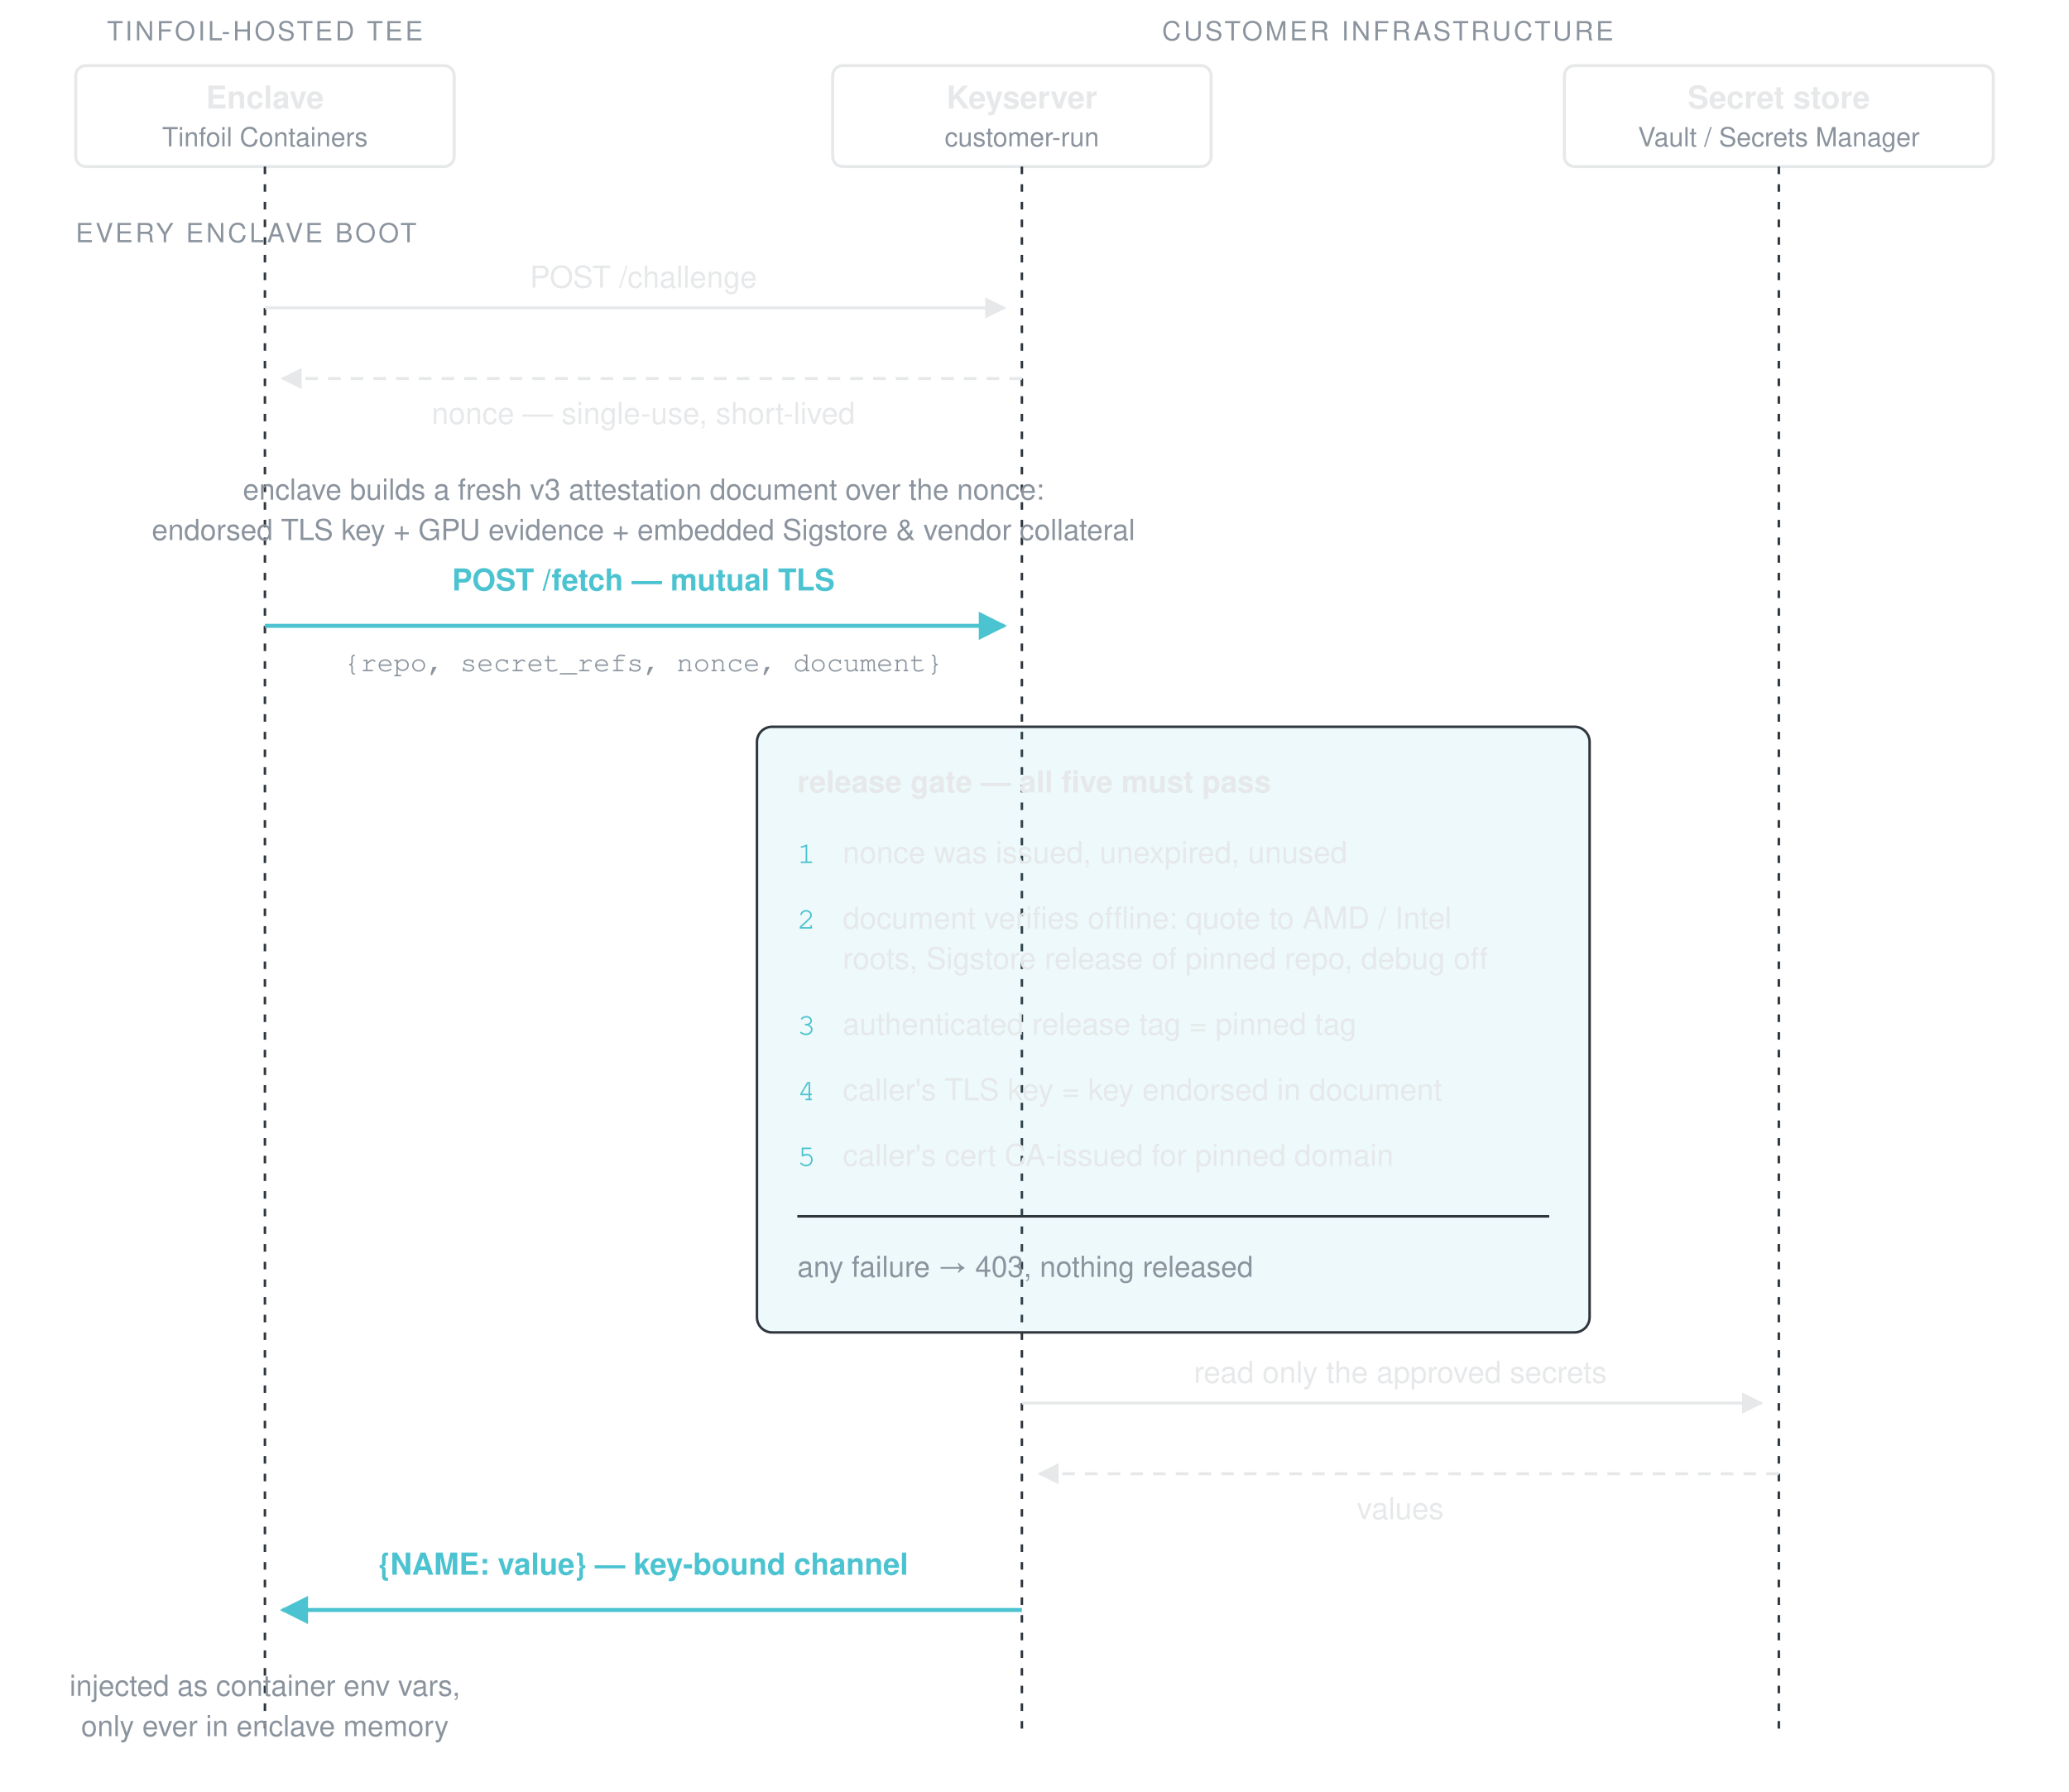
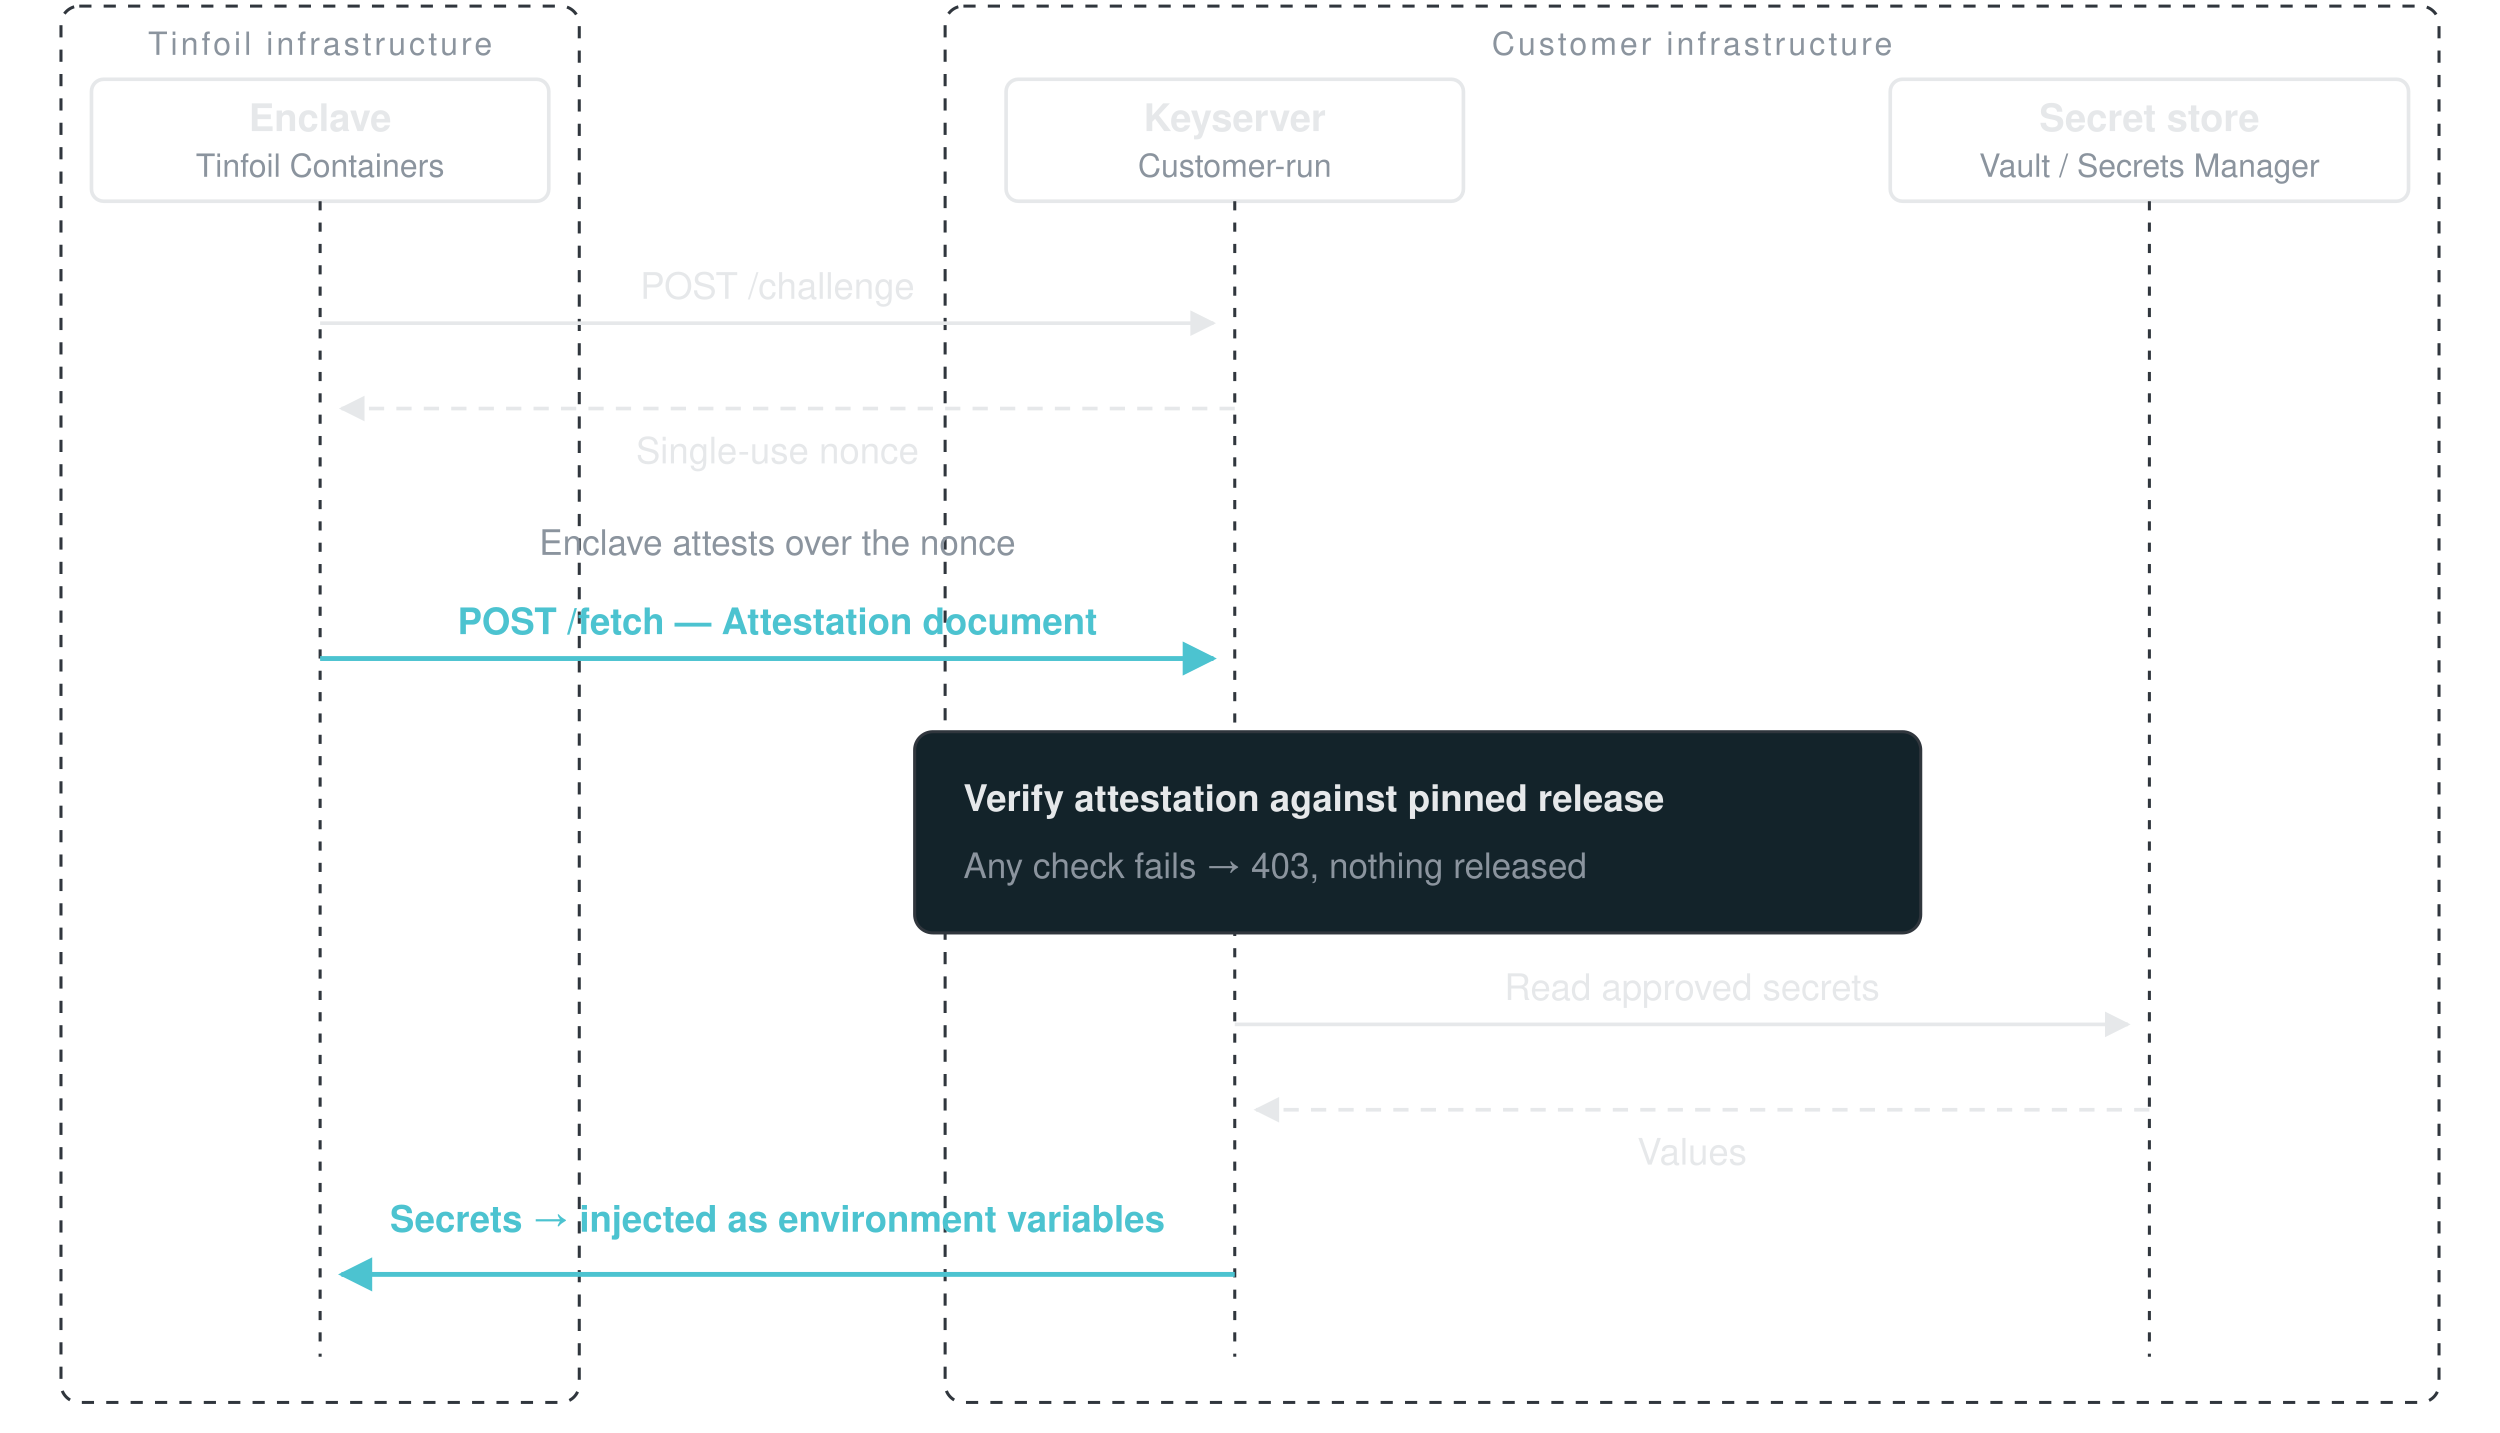
- <svg xmlns="http://www.w3.org/2000/svg" viewBox="0 0 820 710" font-family="Helvetica, Arial, sans-serif">
+ <svg xmlns="http://www.w3.org/2000/svg" viewBox="0 0 820 470" font-family="Helvetica, Arial, sans-serif">
  <defs>
    <marker id="arr" viewBox="0 0 10 10" refX="9" refY="5" markerWidth="7" markerHeight="7" orient="auto-start-reverse">
      <path d="M0,0 L10,5 L0,10 z" fill="#E6E8EA" />
    </marker>
    <marker id="arrAccent" viewBox="0 0 10 10" refX="9" refY="5" markerWidth="7" markerHeight="7" orient="auto-start-reverse">
      <path d="M0,0 L10,5 L0,10 z" fill="#4CC3D0" />
    </marker>
  </defs>
-   <text x="105" y="16" text-anchor="middle" font-size="10.5" letter-spacing="1" fill="#8B949E">TINFOIL-HOSTED TEE</text>
-   <text x="550" y="16" text-anchor="middle" font-size="10.5" letter-spacing="1" fill="#8B949E">CUSTOMER INFRASTRUCTURE</text>
+   <rect x="20" y="2" width="170" height="458" rx="6" fill="none" stroke="#30363D" stroke-width="1" stroke-dasharray="4 4" />
+   <rect x="310" y="2" width="490" height="458" rx="6" fill="none" stroke="#30363D" stroke-width="1" stroke-dasharray="4 4" />
+   <text x="105" y="18" text-anchor="middle" font-size="10.5" letter-spacing="1" fill="#8B949E">Tinfoil infrastructure</text>
+   <text x="555" y="18" text-anchor="middle" font-size="10.5" letter-spacing="1" fill="#8B949E">Customer infrastructure</text>
  <rect x="30" y="26" width="150" height="40" rx="4" fill="none" stroke="#E6E8EA" stroke-width="1.2" />
  <text x="105" y="43" text-anchor="middle" font-size="12.5" font-weight="600" fill="#E6E8EA">Enclave</text>
  <text x="105" y="58" text-anchor="middle" font-size="10.5" fill="#8B949E">Tinfoil Containers</text>
  <rect x="330" y="26" width="150" height="40" rx="4" fill="none" stroke="#E6E8EA" stroke-width="1.2" />
  <text x="405" y="43" text-anchor="middle" font-size="12.5" font-weight="600" fill="#E6E8EA">Keyserver</text>
-   <text x="405" y="58" text-anchor="middle" font-size="10.5" fill="#8B949E">customer-run</text>
+   <text x="405" y="58" text-anchor="middle" font-size="10.5" fill="#8B949E">Customer-run</text>
  <rect x="620" y="26" width="170" height="40" rx="4" fill="none" stroke="#E6E8EA" stroke-width="1.2" />
  <text x="705" y="43" text-anchor="middle" font-size="12.5" font-weight="600" fill="#E6E8EA">Secret store</text>
  <text x="705" y="58" text-anchor="middle" font-size="10.5" fill="#8B949E">Vault / Secrets Manager</text>
-   <line x1="105" y1="66" x2="105" y2="685" stroke="#30363D" stroke-width="1" stroke-dasharray="3 4" />
-   <line x1="405" y1="66" x2="405" y2="685" stroke="#30363D" stroke-width="1" stroke-dasharray="3 4" />
-   <line x1="705" y1="66" x2="705" y2="685" stroke="#30363D" stroke-width="1" stroke-dasharray="3 4" />
-   <text x="30" y="96" font-size="10.5" letter-spacing="1" fill="#8B949E">EVERY ENCLAVE BOOT</text>
-   <line x1="105" y1="122" x2="398" y2="122" stroke="#E6E8EA" stroke-width="1.2" marker-end="url(#arr)" />
-   <text x="255" y="114" text-anchor="middle" font-size="12" fill="#E6E8EA">POST /challenge</text>
-   <line x1="405" y1="150" x2="112" y2="150" stroke="#E6E8EA" stroke-width="1.2" stroke-dasharray="5 4" marker-end="url(#arr)" />
-   <text x="255" y="168" text-anchor="middle" font-size="12" fill="#E6E8EA">nonce — single-use, short-lived</text>
-   <text x="255" y="198" text-anchor="middle" font-size="11.5" fill="#8B949E">enclave builds a fresh v3 attestation document over the nonce:</text>
-   <text x="255" y="214" text-anchor="middle" font-size="11.5" fill="#8B949E">endorsed TLS key + GPU evidence + embedded Sigstore &amp; vendor collateral</text>
-   <line x1="105" y1="248" x2="398" y2="248" stroke="#4CC3D0" stroke-width="1.6" marker-end="url(#arrAccent)" />
-   <text x="255" y="234" text-anchor="middle" font-size="12" font-weight="600" fill="#4CC3D0">POST /fetch — mutual TLS</text>
-   <text x="255" y="266" text-anchor="middle" font-size="11" font-family="Courier, monospace" fill="#8B949E">{repo, secret_refs, nonce, document}</text>
-   <rect x="300" y="288" width="330" height="240" rx="6" fill="rgba(76,195,208,0.10)" stroke="#30363D" />
-   <text x="316" y="314" font-size="12" font-weight="600" fill="#E6E8EA">release gate — all five must pass</text>
-   <text x="316" y="342" font-size="12" fill="#4CC3D0" font-family="Courier, monospace">1</text>
-   <text x="334" y="342" font-size="12" fill="#E6E8EA">nonce was issued, unexpired, unused</text>
-   <text x="316" y="368" font-size="12" fill="#4CC3D0" font-family="Courier, monospace">2</text>
-   <text x="334" y="368" font-size="12" fill="#E6E8EA">document verifies offline: quote to AMD / Intel</text>
-   <text x="334" y="384" font-size="12" fill="#E6E8EA">roots, Sigstore release of pinned repo, debug off</text>
-   <text x="316" y="410" font-size="12" fill="#4CC3D0" font-family="Courier, monospace">3</text>
-   <text x="334" y="410" font-size="12" fill="#E6E8EA">authenticated release tag = pinned tag</text>
-   <text x="316" y="436" font-size="12" fill="#4CC3D0" font-family="Courier, monospace">4</text>
-   <text x="334" y="436" font-size="12" fill="#E6E8EA">caller's TLS key = key endorsed in document</text>
-   <text x="316" y="462" font-size="12" fill="#4CC3D0" font-family="Courier, monospace">5</text>
-   <text x="334" y="462" font-size="12" fill="#E6E8EA">caller's cert CA-issued for pinned domain</text>
-   <line x1="316" y1="482" x2="614" y2="482" stroke="#30363D" stroke-width="1" />
-   <text x="316" y="506" font-size="11.5" fill="#8B949E">any failure → 403, nothing released</text>
-   <line x1="405" y1="556" x2="698" y2="556" stroke="#E6E8EA" stroke-width="1.2" marker-end="url(#arr)" />
-   <text x="555" y="548" text-anchor="middle" font-size="12" fill="#E6E8EA">read only the approved secrets</text>
-   <line x1="705" y1="584" x2="412" y2="584" stroke="#E6E8EA" stroke-width="1.2" stroke-dasharray="5 4" marker-end="url(#arr)" />
-   <text x="555" y="602" text-anchor="middle" font-size="12" fill="#E6E8EA">values</text>
-   <line x1="405" y1="638" x2="112" y2="638" stroke="#4CC3D0" stroke-width="1.6" marker-end="url(#arrAccent)" />
-   <text x="255" y="624" text-anchor="middle" font-size="12" font-weight="600" fill="#4CC3D0">{NAME: value} — key-bound channel</text>
-   <text x="105" y="672" text-anchor="middle" font-size="11.5" fill="#8B949E">injected as container env vars,</text>
-   <text x="105" y="688" text-anchor="middle" font-size="11.5" fill="#8B949E">only ever in enclave memory</text>
+   <line x1="105" y1="66" x2="105" y2="445" stroke="#30363D" stroke-width="1" stroke-dasharray="3 4" />
+   <line x1="405" y1="66" x2="405" y2="445" stroke="#30363D" stroke-width="1" stroke-dasharray="3 4" />
+   <line x1="705" y1="66" x2="705" y2="445" stroke="#30363D" stroke-width="1" stroke-dasharray="3 4" />
+   <line x1="105" y1="106" x2="398" y2="106" stroke="#E6E8EA" stroke-width="1.2" marker-end="url(#arr)" />
+   <text x="255" y="98" text-anchor="middle" font-size="12" fill="#E6E8EA">POST /challenge</text>
+   <line x1="405" y1="134" x2="112" y2="134" stroke="#E6E8EA" stroke-width="1.2" stroke-dasharray="5 4" marker-end="url(#arr)" />
+   <text x="255" y="152" text-anchor="middle" font-size="12" fill="#E6E8EA">Single-use nonce</text>
+   <text x="255" y="182" text-anchor="middle" font-size="11.5" fill="#8B949E">Enclave attests over the nonce</text>
+   <line x1="105" y1="216" x2="398" y2="216" stroke="#4CC3D0" stroke-width="1.6" marker-end="url(#arrAccent)" />
+   <text x="255" y="208" text-anchor="middle" font-size="12" font-weight="600" fill="#4CC3D0">POST /fetch — Attestation document</text>
+   <rect x="300" y="240" width="330" height="66" rx="6" fill="#13232A" stroke="#30363D" />
+   <text x="316" y="266" font-size="12" font-weight="600" fill="#E6E8EA">Verify attestation against pinned release</text>
+   <text x="316" y="288" font-size="11.5" fill="#8B949E">Any check fails → 403, nothing released</text>
+   <line x1="405" y1="336" x2="698" y2="336" stroke="#E6E8EA" stroke-width="1.2" marker-end="url(#arr)" />
+   <text x="555" y="328" text-anchor="middle" font-size="12" fill="#E6E8EA">Read approved secrets</text>
+   <line x1="705" y1="364" x2="412" y2="364" stroke="#E6E8EA" stroke-width="1.2" stroke-dasharray="5 4" marker-end="url(#arr)" />
+   <text x="555" y="382" text-anchor="middle" font-size="12" fill="#E6E8EA">Values</text>
+   <line x1="405" y1="418" x2="112" y2="418" stroke="#4CC3D0" stroke-width="1.6" marker-end="url(#arrAccent)" />
+   <text x="255" y="404" text-anchor="middle" font-size="12" font-weight="600" fill="#4CC3D0">Secrets → injected as environment variables</text>
</svg>
